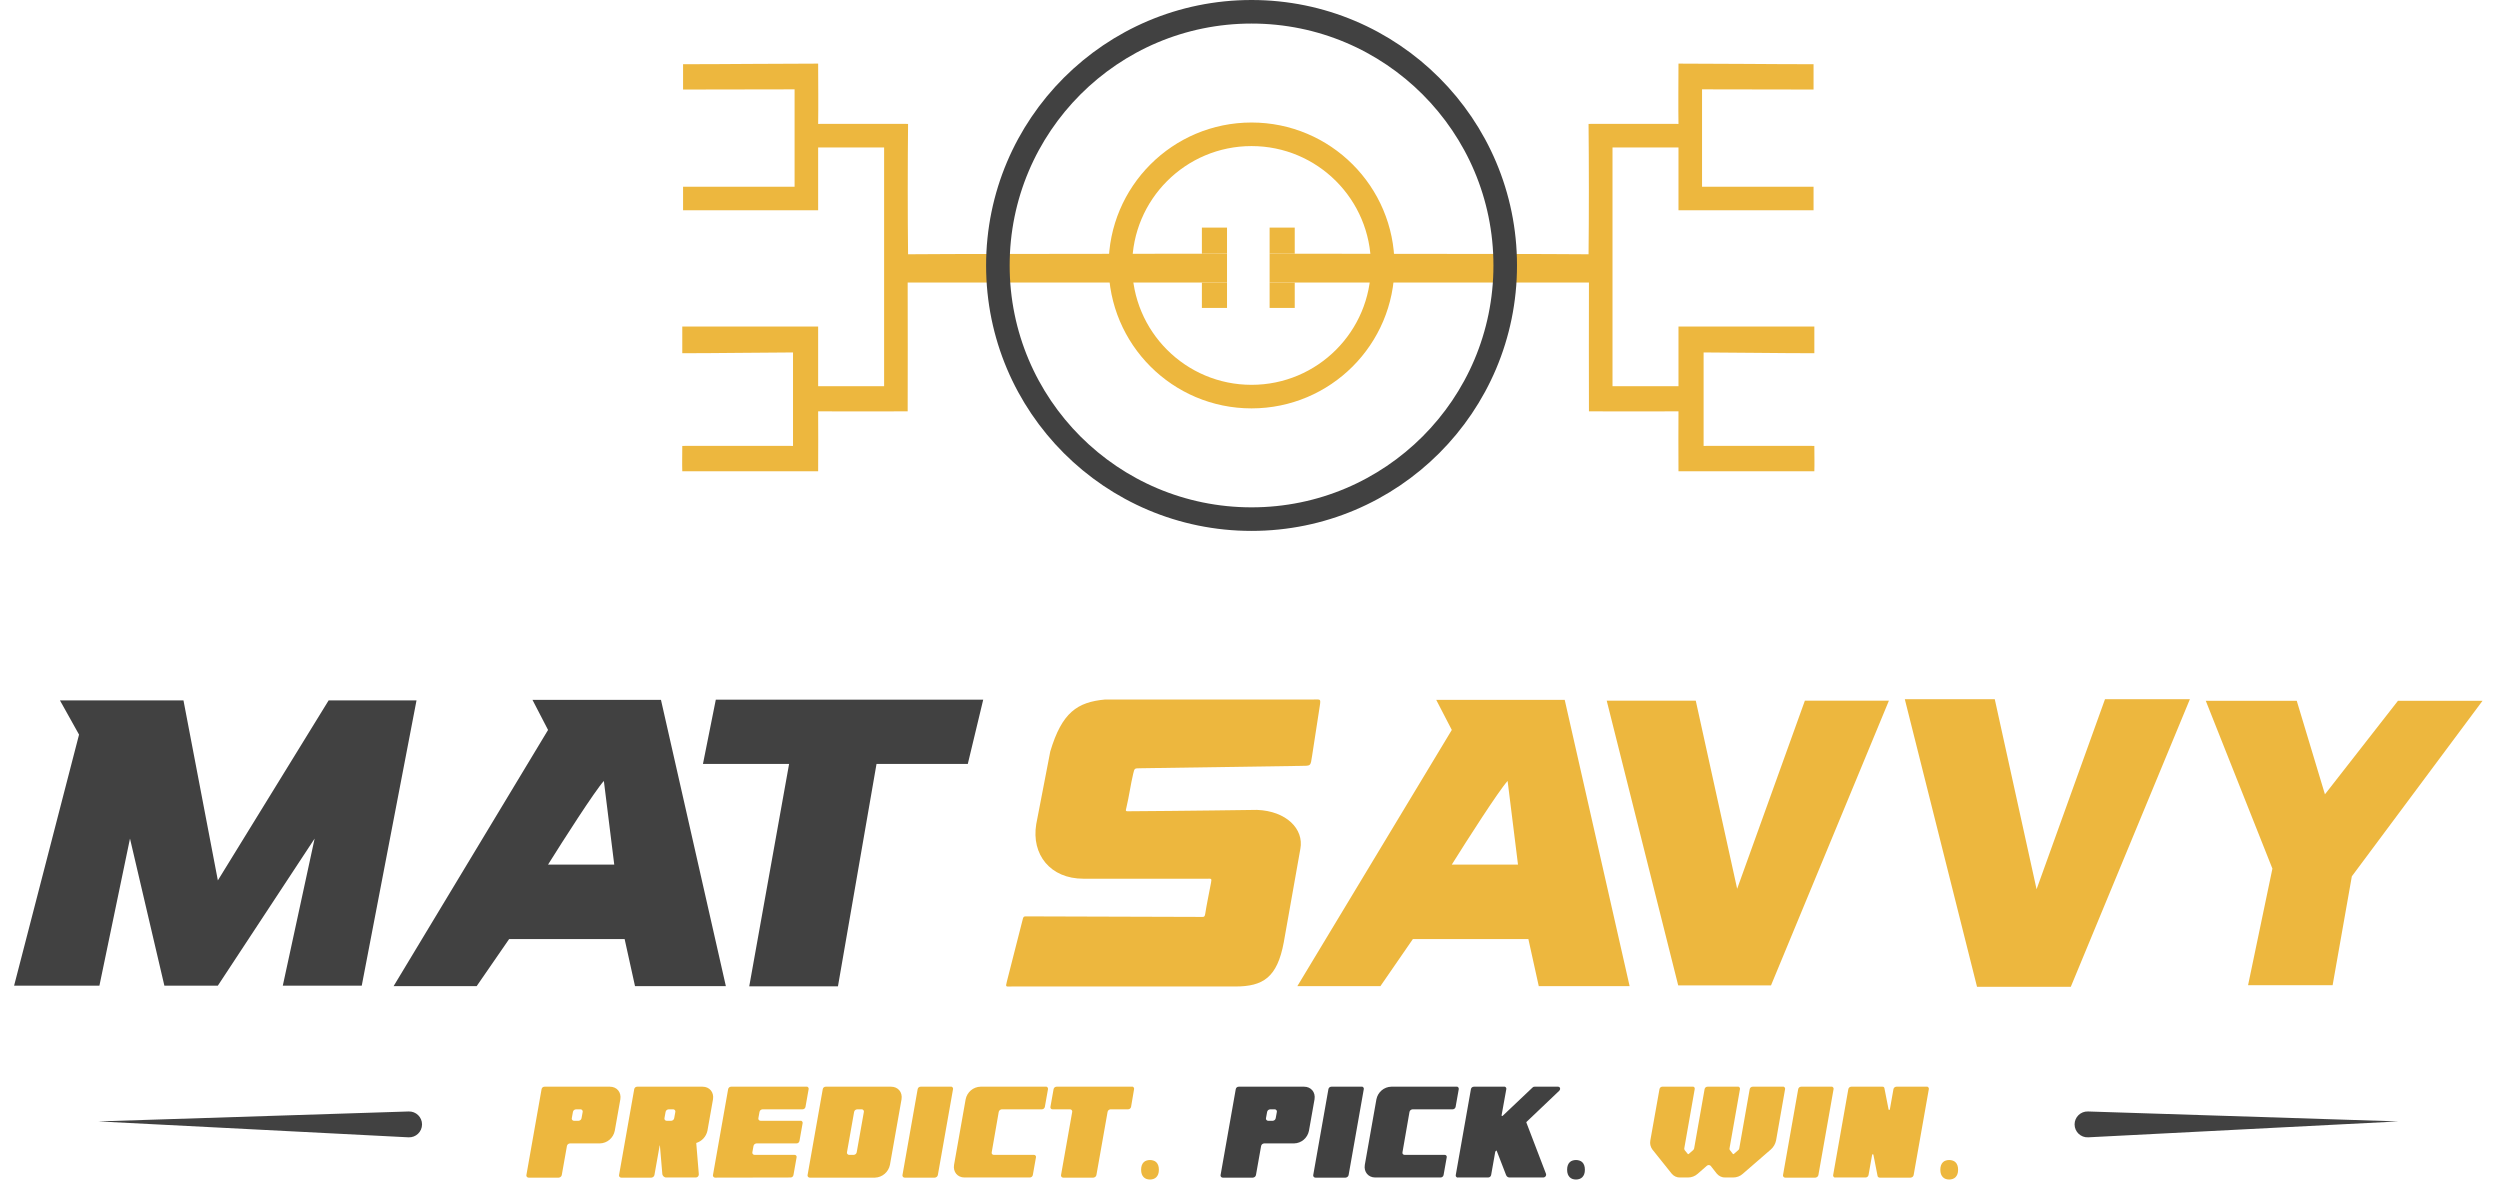
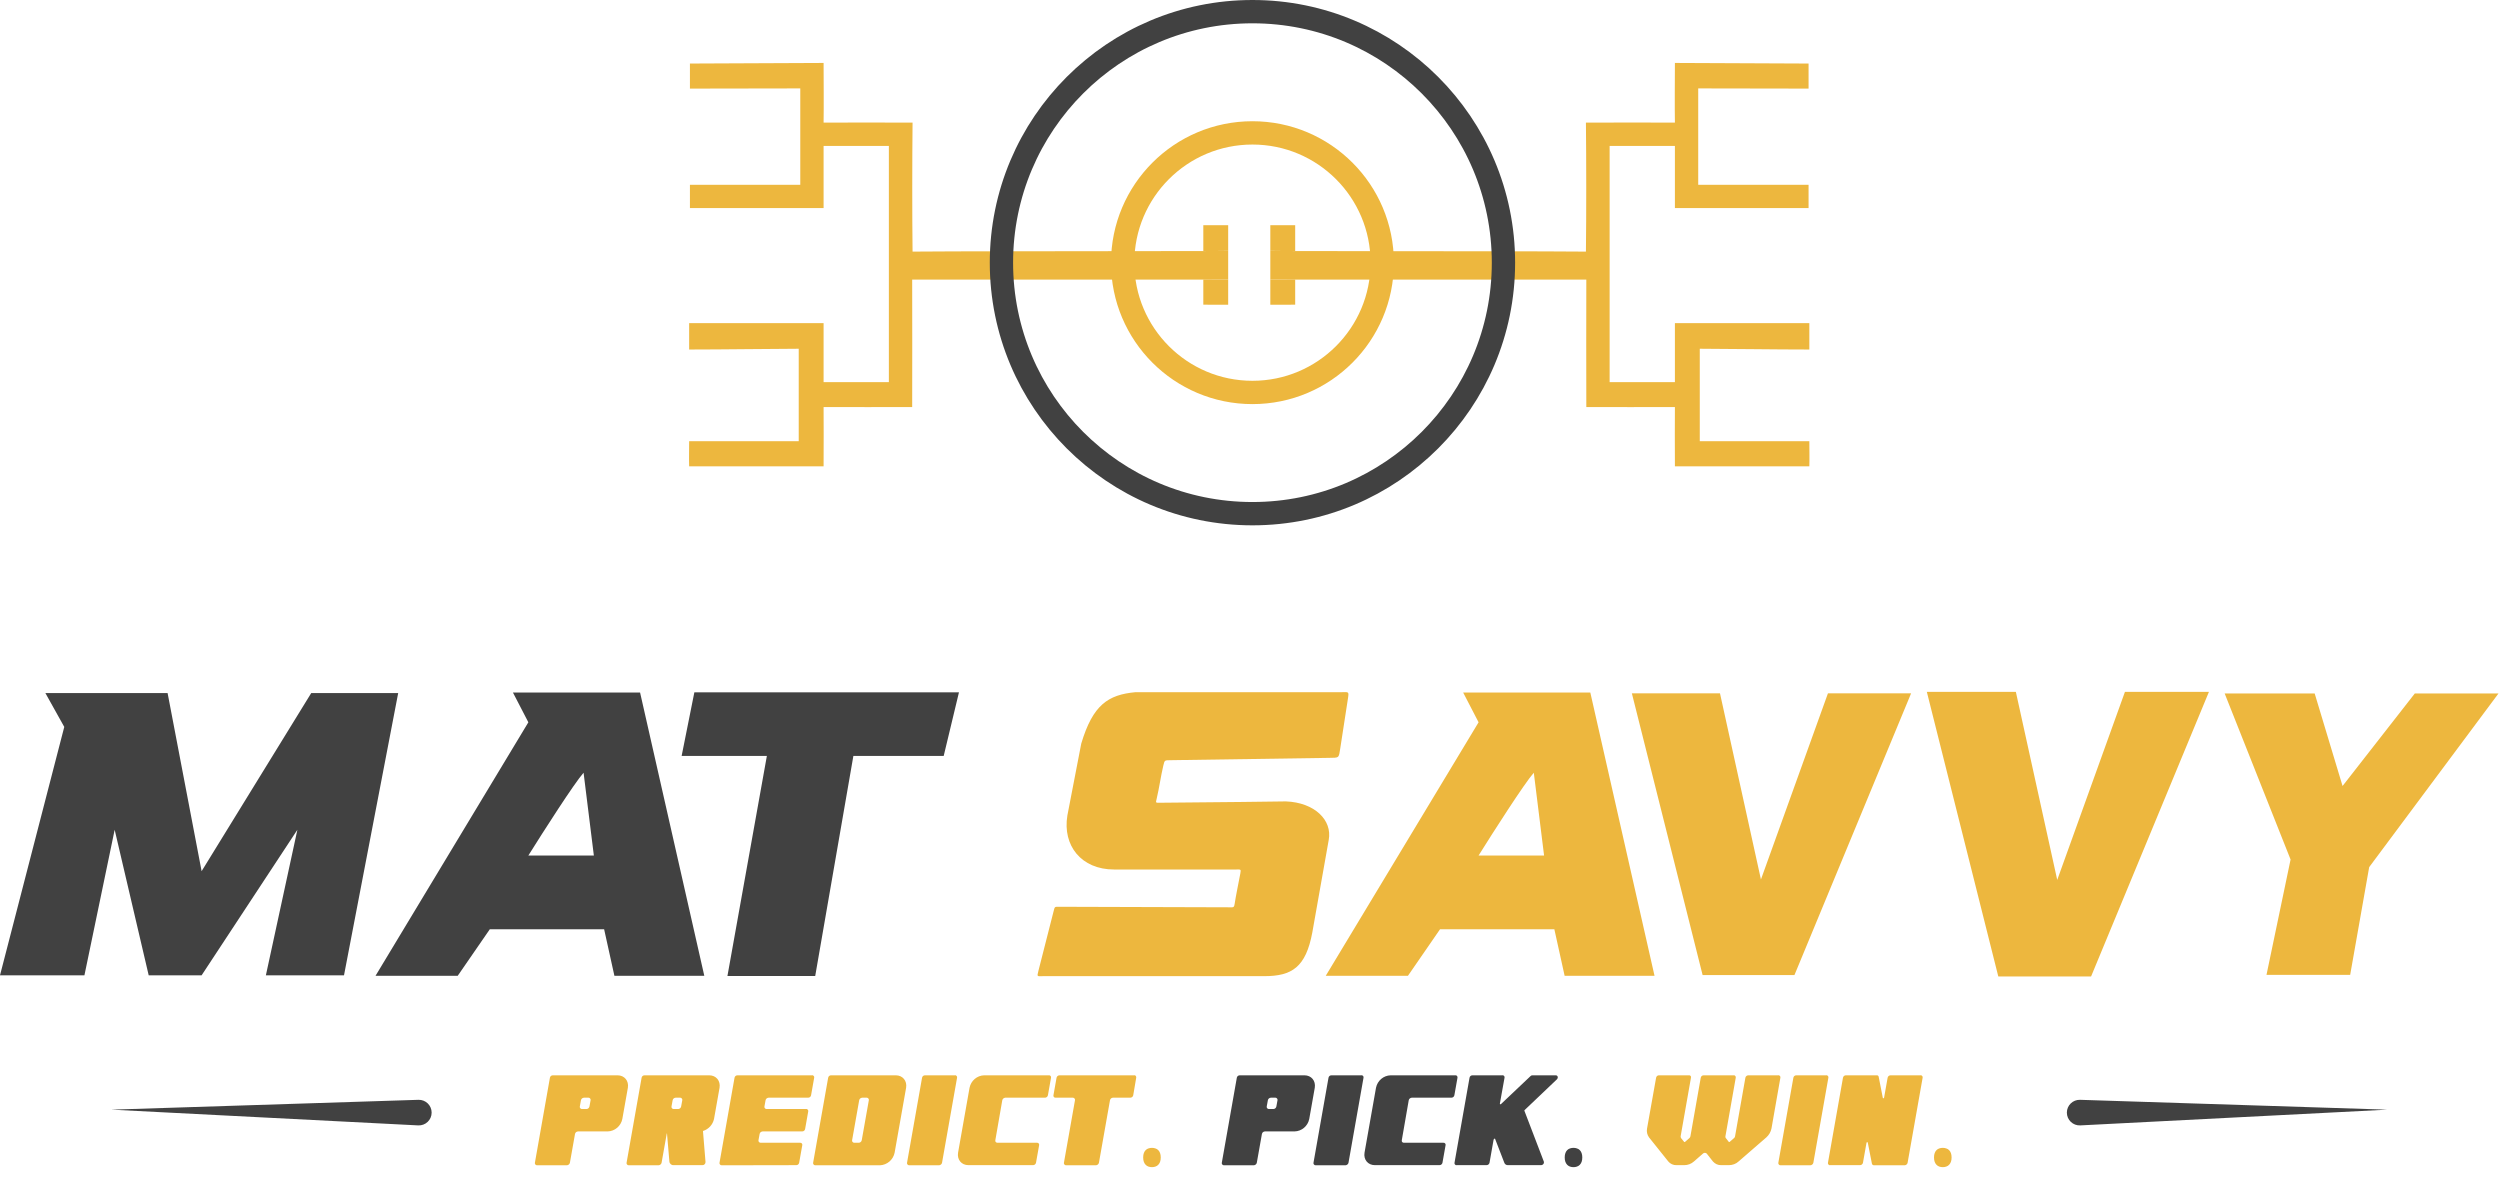
- <svg xmlns="http://www.w3.org/2000/svg" width="472" height="227" viewBox="0 0 472 227" fill="none">
-   <path d="M149.721 84.186L149.721 66.541C144.141 66.554 135.339 66.689 128.815 66.689V61.648H154.466C154.473 64.648 154.466 69.951 154.466 72.917H166.921V27.841H154.466L154.466 39.703H128.963C128.951 38.704 128.963 35.996 128.963 35.255C135.932 35.255 143.021 35.239 150.018 35.255V16.869C146.592 16.877 132.225 16.905 128.963 16.905V12.124C137.415 12.124 145.971 12.01 154.466 12.01C154.475 14.442 154.517 20.866 154.466 23.393C157.671 23.36 166.698 23.393 171.443 23.393C171.369 30.362 171.358 41.161 171.443 48.007C175.36 47.927 211.533 47.946 226.916 47.9C230.367 47.89 230.755 47.877 231.661 47.858V53.344C227.74 53.331 173.89 53.344 171.369 53.344C171.408 62.323 171.369 68.765 171.369 77.662C165.736 77.662 160.101 77.7 154.466 77.662C154.509 80.508 154.466 85.016 154.466 88.977H128.815C128.766 87.689 128.815 85.52 128.815 84.186C134.597 84.186 144.404 84.16 149.721 84.186Z" fill="#EDB73E" />
-   <path d="M231.661 47.858V42.965H226.916V47.9C230.367 47.89 230.755 47.877 231.661 47.858Z" fill="#EDB73E" />
-   <path d="M226.916 53.34V58.136L231.661 58.141V53.344L226.916 53.34Z" fill="#EDB73E" />
-   <path d="M321.641 84.186L321.641 66.541C327.222 66.554 336.024 66.689 342.548 66.689V61.648H316.897C316.89 64.648 316.897 69.951 316.897 72.917H304.442V27.841H316.897L316.897 39.703H342.4C342.412 38.704 342.4 35.996 342.4 35.255C335.431 35.255 328.341 35.239 321.345 35.255V16.869C324.771 16.877 339.138 16.905 342.4 16.905V12.124C333.948 12.124 325.392 12.01 316.897 12.01C316.888 14.442 316.846 20.866 316.897 23.393C313.692 23.36 304.664 23.393 299.92 23.393C299.993 30.362 300.005 41.161 299.92 48.007C296.003 47.927 259.829 47.946 244.447 47.9C240.996 47.89 240.607 47.877 239.702 47.858V53.344C243.623 53.331 297.473 53.344 299.993 53.344C299.955 62.323 299.993 68.765 299.993 77.662C305.627 77.662 311.261 77.7 316.897 77.662C316.854 80.508 316.897 85.016 316.897 88.977H342.548C342.597 87.689 342.548 85.52 342.548 84.186C336.765 84.186 326.959 84.16 321.641 84.186Z" fill="#EDB73E" />
-   <path d="M239.702 47.858V42.965H244.447V47.9C240.996 47.89 240.607 47.877 239.702 47.858Z" fill="#EDB73E" />
-   <path d="M244.447 53.34V58.136L239.702 58.141V53.344L244.447 53.34Z" fill="#EDB73E" />
-   <circle cx="236.292" cy="50.117" r="24.762" stroke="#EDB73E" stroke-width="4.448" />
-   <circle cx="236.292" cy="50.117" r="47.893" stroke="#414141" stroke-width="4.448" />
-   <path d="M11.318 132.232H34.639L41.131 166.221L62.048 132.232H78.638L68.299 186.088H53.393L59.403 158.322L41.131 186.088H31.033L24.541 158.322L18.771 186.088H2.662L14.924 138.695L11.318 132.232Z" fill="#414141" />
-   <path fill-rule="evenodd" clip-rule="evenodd" d="M74.313 186.182L103.472 137.814L100.532 132.138H124.791L137.043 186.182H119.89L117.93 177.298H96.121L89.995 186.182H74.313ZM103.472 163.232C106.25 158.79 112.245 149.412 114.009 147.438L115.97 163.232H103.472Z" fill="#414141" />
-   <path d="M135.145 132.096L132.718 144.232H148.981L141.456 186.224H158.204L165.486 144.232H182.72L185.632 132.096H135.145Z" fill="#414141" />
-   <path d="M247.722 142.711C248.192 139.659 248.856 135.352 249.176 133.277C249.395 131.856 249.297 132.068 247.911 132.068H208.65C203.405 132.552 200.502 134.487 198.291 141.874L195.641 155.604C194.697 161.336 198.291 165.901 204.554 165.901H227.835C228.697 165.901 228.81 165.791 228.643 166.657C228.318 168.35 227.731 171.253 227.557 172.462C227.475 173.038 227.351 173.115 227.03 173.115C223.438 173.115 199.34 173.032 194.213 173.014C193.183 173.01 193.254 172.924 193.002 173.913C191.869 178.36 191.234 180.853 190.101 185.3C189.808 186.452 189.887 186.249 191.069 186.249C207.53 186.249 233.222 186.249 233.222 186.249C238.478 186.249 241.138 184.556 242.376 177.914L245.508 160.262C246.218 156.498 242.831 153.112 237.317 152.907C237.317 152.907 222.755 153.112 213.322 153.163C212.454 153.168 212.482 153.231 212.683 152.386C213.176 150.308 213.452 148.175 213.945 146.097C214.197 145.033 214.183 145.062 215.257 145.046C215.257 145.046 235.003 144.755 245.508 144.6C247.539 144.57 247.413 144.715 247.722 142.711Z" fill="#EDB73E" />
-   <path fill-rule="evenodd" clip-rule="evenodd" d="M244.941 186.182L274.1 137.814L271.16 132.138H295.419L307.671 186.182H290.518L288.558 177.298H266.749L260.623 186.182H244.941ZM274.1 163.232C276.878 158.79 282.873 149.412 284.637 147.438L286.597 163.232H274.1Z" fill="#EDB73E" />
-   <path d="M303.346 132.282H320.159L327.974 167.804L340.762 132.282H356.628L334.368 186.038H316.844L303.346 132.282Z" fill="#EDB73E" />
-   <path d="M359.628 132.009H376.612L384.506 167.891L397.424 132.009H413.451L390.965 186.311H373.263L359.628 132.009Z" fill="#EDB73E" />
-   <path d="M438.948 149.968L433.626 132.31H416.451L429.03 163.998L424.434 186.01H440.399L444.027 165.449L468.701 132.31H452.736L438.948 149.968Z" fill="#EDB73E" />
-   <path d="M18.556 211.723L77.16 209.845C78.54 209.801 79.681 210.907 79.681 212.286C79.681 213.685 78.51 214.798 77.114 214.726L18.556 211.723Z" fill="#414141" />
-   <path d="M115.148 205.168C116.473 205.168 117.338 206.222 117.122 207.547L116.067 213.496C115.797 214.848 114.634 215.848 113.255 215.875H107.604C107.306 215.902 107.09 216.092 107.036 216.362L106.062 221.851C106.008 222.122 105.765 222.311 105.494 222.338H99.789C99.654 222.338 99.546 222.284 99.465 222.176C99.383 222.094 99.356 221.959 99.383 221.851L102.25 205.627C102.304 205.357 102.52 205.168 102.817 205.168H115.148ZM110.01 209.927C110.037 209.818 110.01 209.683 109.929 209.602C109.848 209.494 109.74 209.44 109.632 209.44H108.739C108.442 209.467 108.225 209.656 108.171 209.927L107.955 211.116C107.928 211.224 107.955 211.36 108.036 211.441C108.117 211.549 108.225 211.603 108.361 211.603H109.253C109.523 211.576 109.74 211.387 109.794 211.116L110.01 209.927ZM132.641 205.168C133.966 205.168 134.831 206.222 134.615 207.547L133.561 213.496C133.317 214.604 132.506 215.47 131.451 215.794L131.938 221.716C131.938 222.04 131.695 222.311 131.37 222.311H125.827C125.422 222.338 125.07 222.013 125.043 221.608L124.583 216.2C124.556 216.254 124.529 216.308 124.529 216.362L123.556 221.851C123.502 222.122 123.258 222.311 122.988 222.338H117.283C117.147 222.338 117.039 222.284 116.958 222.176C116.877 222.094 116.85 221.959 116.877 221.851L119.743 205.627C119.797 205.357 120.014 205.168 120.311 205.168H132.641ZM127.504 209.927C127.531 209.818 127.504 209.683 127.423 209.602C127.341 209.494 127.233 209.44 127.125 209.44H126.233C125.935 209.467 125.719 209.656 125.665 209.927L125.449 211.116C125.422 211.224 125.449 211.36 125.53 211.441C125.611 211.549 125.719 211.603 125.854 211.603H126.747C127.017 211.576 127.233 211.387 127.287 211.116L127.504 209.927ZM152.265 205.168C152.4 205.14 152.509 205.195 152.59 205.303C152.671 205.384 152.698 205.519 152.671 205.627L152.076 208.98C152.022 209.251 151.806 209.44 151.508 209.44H143.964C143.667 209.467 143.45 209.656 143.396 209.927L143.18 211.116C143.153 211.224 143.18 211.36 143.261 211.441C143.342 211.549 143.45 211.603 143.585 211.603H151.13C151.265 211.576 151.373 211.63 151.454 211.738C151.535 211.819 151.562 211.955 151.535 212.063L150.94 215.416C150.886 215.686 150.67 215.875 150.372 215.875H142.828C142.531 215.902 142.315 216.092 142.26 216.362L142.044 217.552C142.017 217.66 142.044 217.795 142.125 217.876C142.206 217.984 142.315 218.038 142.45 218.038H149.994C150.129 218.038 150.237 218.066 150.318 218.174C150.399 218.255 150.426 218.39 150.399 218.498L149.805 221.851C149.75 222.122 149.534 222.311 149.264 222.311L135.014 222.338C134.879 222.338 134.77 222.284 134.689 222.176C134.608 222.094 134.581 221.959 134.608 221.851L137.474 205.627C137.528 205.357 137.745 205.168 138.042 205.168H152.265ZM168.236 205.168C169.561 205.168 170.426 206.222 170.21 207.547L168.019 219.931C167.749 221.283 166.586 222.284 165.207 222.338H152.877C152.742 222.338 152.634 222.284 152.552 222.176C152.471 222.094 152.444 221.959 152.471 221.851L155.338 205.627C155.392 205.357 155.608 205.168 155.905 205.168H168.236ZM163.098 209.927C163.125 209.818 163.098 209.683 163.017 209.602C162.936 209.494 162.828 209.44 162.719 209.44H161.827C161.53 209.467 161.313 209.656 161.259 209.927L159.907 217.552C159.88 217.66 159.907 217.795 159.988 217.876C160.07 217.984 160.178 218.038 160.313 218.038H161.205C161.476 218.011 161.692 217.822 161.746 217.552L163.098 209.927ZM179.527 205.168C179.662 205.14 179.77 205.195 179.851 205.303C179.932 205.384 179.96 205.519 179.932 205.627L177.066 221.851C177.012 222.122 176.769 222.311 176.498 222.338H170.793C170.658 222.338 170.55 222.284 170.469 222.176C170.387 222.094 170.36 221.959 170.387 221.851L173.254 205.627C173.308 205.357 173.524 205.168 173.821 205.168H179.527ZM197.456 205.168C197.565 205.14 197.7 205.195 197.781 205.303C197.835 205.384 197.889 205.519 197.862 205.627L197.267 208.98C197.213 209.251 196.97 209.44 196.699 209.44H189.128C188.858 209.467 188.614 209.656 188.56 209.927L187.235 217.552C187.208 217.66 187.235 217.795 187.289 217.876C187.371 217.984 187.506 218.038 187.614 218.038H195.185C195.32 218.038 195.428 218.066 195.51 218.174C195.591 218.255 195.618 218.39 195.591 218.498L194.996 221.851C194.942 222.122 194.698 222.311 194.428 222.311H182.098C180.773 222.311 179.908 221.256 180.124 219.931L182.314 207.547C182.584 206.195 183.747 205.195 185.126 205.168H197.456ZM213.734 205.168C213.843 205.14 213.978 205.195 214.032 205.303C214.113 205.384 214.14 205.519 214.113 205.627L213.545 208.98C213.491 209.251 213.248 209.44 212.977 209.44H209.651C209.381 209.467 209.165 209.656 209.111 209.927L207.002 221.851C206.947 222.122 206.704 222.311 206.434 222.338H200.728C200.593 222.338 200.485 222.284 200.404 222.176C200.323 222.094 200.296 221.959 200.323 221.851L202.432 209.927C202.459 209.818 202.432 209.683 202.351 209.602C202.27 209.494 202.161 209.44 202.026 209.44H198.727C198.592 209.44 198.484 209.413 198.403 209.305C198.322 209.223 198.295 209.088 198.322 208.98L198.917 205.627C198.971 205.357 199.214 205.168 199.484 205.168H213.734ZM215.442 220.845C215.442 220.511 215.486 220.229 215.574 220C215.662 219.763 215.781 219.573 215.931 219.433C216.08 219.283 216.256 219.177 216.459 219.116C216.661 219.045 216.881 219.01 217.119 219.01C217.348 219.01 217.564 219.045 217.766 219.116C217.977 219.177 218.158 219.283 218.307 219.433C218.457 219.573 218.576 219.763 218.664 220C218.752 220.229 218.796 220.511 218.796 220.845C218.796 221.171 218.752 221.453 218.664 221.69C218.576 221.919 218.457 222.108 218.307 222.258C218.158 222.408 217.977 222.518 217.766 222.588C217.564 222.658 217.348 222.694 217.119 222.694C216.881 222.694 216.661 222.658 216.459 222.588C216.256 222.518 216.08 222.408 215.931 222.258C215.781 222.108 215.662 221.919 215.574 221.69C215.486 221.453 215.442 221.171 215.442 220.845ZM336.617 205.168C336.753 205.14 336.861 205.195 336.942 205.303C337.023 205.384 337.05 205.519 337.023 205.627L335.319 215.335C335.184 215.983 334.833 216.578 334.346 217.011L329.046 221.608C328.559 222.067 327.883 222.311 327.207 222.311H325.747C325.125 222.338 324.558 222.067 324.152 221.608L322.962 220.094C322.854 220.012 322.746 219.958 322.611 219.958C322.476 219.958 322.367 220.012 322.259 220.094L320.529 221.608C320.015 222.067 319.366 222.311 318.69 222.311H317.203C316.608 222.338 316.013 222.067 315.634 221.608L311.957 217.011C311.605 216.524 311.47 215.929 311.578 215.335L313.309 205.627C313.363 205.357 313.579 205.168 313.85 205.168H319.582C319.69 205.14 319.826 205.195 319.907 205.303C319.961 205.384 319.988 205.519 319.961 205.627L317.987 216.822C317.987 216.93 318.014 217.065 318.068 217.146L318.663 217.876C318.663 217.903 318.717 217.903 318.744 217.903C318.771 217.903 318.798 217.903 318.825 217.876L319.663 217.146C319.744 217.065 319.826 216.957 319.853 216.822L321.827 205.627C321.881 205.357 322.097 205.168 322.394 205.168H328.1C328.235 205.14 328.343 205.195 328.424 205.303C328.505 205.384 328.532 205.519 328.505 205.627L326.532 216.822C326.504 216.93 326.532 217.065 326.613 217.146L327.18 217.876C327.207 217.903 327.235 217.903 327.262 217.903C327.289 217.903 327.316 217.903 327.343 217.876L328.181 217.146C328.289 217.065 328.343 216.957 328.37 216.822L330.344 205.627C330.398 205.357 330.642 205.168 330.912 205.168H336.617ZM345.774 205.168C345.909 205.14 346.017 205.195 346.098 205.303C346.179 205.384 346.206 205.519 346.179 205.627L343.313 221.851C343.259 222.122 343.015 222.311 342.745 222.338H337.04C336.904 222.338 336.796 222.284 336.715 222.176C336.634 222.094 336.607 221.959 336.634 221.851L339.5 205.627C339.554 205.357 339.771 205.168 340.068 205.168H345.774ZM363.757 205.168C363.892 205.14 364.001 205.195 364.082 205.303C364.163 205.384 364.19 205.519 364.163 205.627L361.297 221.851C361.242 222.122 361.026 222.311 360.729 222.338H354.888C354.699 222.338 354.51 222.203 354.483 222.013L353.698 218.011C353.671 217.876 353.482 217.903 353.455 218.038L352.779 221.851C352.725 222.122 352.482 222.311 352.211 222.311H346.506C346.371 222.338 346.262 222.284 346.181 222.176C346.1 222.094 346.073 221.959 346.1 221.851L348.966 205.627C349.02 205.357 349.237 205.168 349.534 205.168H355.402C355.591 205.14 355.753 205.276 355.78 205.465L356.565 209.467C356.592 209.602 356.781 209.575 356.808 209.44L357.484 205.627C357.538 205.357 357.781 205.168 358.052 205.168H363.757ZM366.334 220.845C366.334 220.511 366.378 220.229 366.466 220C366.554 219.763 366.673 219.573 366.823 219.433C366.972 219.283 367.148 219.177 367.351 219.116C367.553 219.045 367.773 219.01 368.011 219.01C368.24 219.01 368.456 219.045 368.658 219.116C368.869 219.177 369.05 219.283 369.199 219.433C369.349 219.573 369.468 219.763 369.556 220C369.644 220.229 369.688 220.511 369.688 220.845C369.688 221.171 369.644 221.453 369.556 221.69C369.468 221.919 369.349 222.108 369.199 222.258C369.05 222.408 368.869 222.518 368.658 222.588C368.456 222.658 368.24 222.694 368.011 222.694C367.773 222.694 367.553 222.658 367.351 222.588C367.148 222.518 366.972 222.408 366.823 222.258C366.673 222.108 366.554 221.919 366.466 221.69C366.378 221.453 366.334 221.171 366.334 220.845Z" fill="#EDB73E" />
-   <path d="M246.21 205.168C247.535 205.168 248.4 206.222 248.184 207.547L247.129 213.496C246.859 214.848 245.696 215.848 244.317 215.875H238.666C238.368 215.902 238.152 216.092 238.098 216.362L237.124 221.851C237.07 222.122 236.827 222.311 236.557 222.338H230.851C230.716 222.338 230.608 222.284 230.527 222.176C230.446 222.094 230.418 221.959 230.446 221.851L233.312 205.627C233.366 205.357 233.582 205.168 233.88 205.168H246.21ZM241.072 209.927C241.099 209.818 241.072 209.683 240.991 209.602C240.91 209.494 240.802 209.44 240.694 209.44H239.801C239.504 209.467 239.288 209.656 239.233 209.927L239.017 211.116C238.99 211.224 239.017 211.36 239.098 211.441C239.179 211.549 239.288 211.603 239.423 211.603H240.315C240.585 211.576 240.802 211.387 240.856 211.116L241.072 209.927ZM257.079 205.168C257.214 205.14 257.322 205.195 257.403 205.303C257.484 205.384 257.511 205.519 257.484 205.627L254.618 221.851C254.564 222.122 254.32 222.311 254.05 222.338H248.345C248.209 222.338 248.101 222.284 248.02 222.176C247.939 222.094 247.912 221.959 247.939 221.851L250.805 205.627C250.859 205.357 251.076 205.168 251.373 205.168H257.079ZM275.008 205.168C275.116 205.14 275.251 205.195 275.333 205.303C275.387 205.384 275.441 205.519 275.414 205.627L274.819 208.98C274.765 209.251 274.521 209.44 274.251 209.44H266.68C266.409 209.467 266.166 209.656 266.112 209.927L264.787 217.552C264.76 217.66 264.787 217.795 264.841 217.876C264.922 217.984 265.057 218.038 265.166 218.038H272.737C272.872 218.038 272.98 218.066 273.061 218.174C273.142 218.255 273.169 218.39 273.142 218.498L272.547 221.851C272.493 222.122 272.25 222.311 271.98 222.311H259.649C258.324 222.311 257.459 221.256 257.676 219.931L259.866 207.547C260.136 206.195 261.299 205.195 262.678 205.168H275.008ZM294.369 205.952L288.231 211.792C288.176 211.819 288.176 211.873 288.176 211.927L291.881 221.608C291.935 221.77 291.908 221.959 291.8 222.094C291.692 222.23 291.529 222.311 291.34 222.311H285.067C284.742 222.338 284.445 222.149 284.337 221.824L282.552 217.2L282.309 217.417L281.525 221.851C281.471 222.122 281.227 222.311 280.957 222.311H275.251C275.116 222.338 275.008 222.284 274.927 222.176C274.846 222.094 274.819 221.959 274.846 221.851L277.712 205.627C277.766 205.357 277.982 205.168 278.28 205.168H283.985C284.121 205.14 284.229 205.195 284.31 205.303C284.391 205.384 284.418 205.519 284.391 205.627L283.499 210.575C283.499 210.711 283.607 210.738 283.715 210.657L289.339 205.33C289.42 205.222 289.556 205.168 289.718 205.168H294.152C294.558 205.168 294.693 205.627 294.369 205.952ZM295.872 220.845C295.872 220.511 295.916 220.229 296.004 220C296.092 219.763 296.211 219.573 296.361 219.433C296.51 219.283 296.686 219.177 296.889 219.116C297.091 219.045 297.311 219.01 297.549 219.01C297.778 219.01 297.993 219.045 298.196 219.116C298.407 219.177 298.588 219.283 298.737 219.433C298.887 219.573 299.006 219.763 299.094 220C299.182 220.229 299.226 220.511 299.226 220.845C299.226 221.171 299.182 221.453 299.094 221.69C299.006 221.919 298.887 222.108 298.737 222.258C298.588 222.408 298.407 222.518 298.196 222.588C297.993 222.658 297.778 222.694 297.549 222.694C297.311 222.694 297.091 222.658 296.889 222.588C296.686 222.518 296.51 222.408 296.361 222.258C296.211 222.108 296.092 221.919 296.004 221.69C295.916 221.453 295.872 221.171 295.872 220.845Z" fill="#414141" />
-   <path d="M452.807 211.723L394.203 209.845C392.824 209.801 391.682 210.907 391.682 212.286C391.682 213.685 392.853 214.798 394.249 214.726L452.807 211.723Z" fill="#414141" />
+ <svg xmlns="http://www.w3.org/2000/svg" width="477" height="227" viewBox="0 0 477 227" fill="none">
+   <path d="M152.397 84.186L152.397 66.541C146.817 66.554 138.014 66.689 131.49 66.689V61.648H157.141C157.148 64.648 157.141 69.951 157.141 72.917H169.596V27.841H157.141L157.141 39.703H131.638C131.627 38.704 131.638 35.996 131.638 35.255C138.607 35.255 145.697 35.239 152.693 35.255V16.869C149.267 16.877 134.9 16.905 131.638 16.905V12.124C140.09 12.124 148.646 12.01 157.141 12.01C157.15 14.442 157.192 20.866 157.141 23.393C160.346 23.36 169.374 23.393 174.118 23.393C174.045 30.362 174.033 41.161 174.118 48.007C178.035 47.927 214.209 47.946 229.591 47.9C233.042 47.89 233.431 47.877 234.336 47.858V53.344C230.415 53.331 176.565 53.344 174.045 53.344C174.083 62.323 174.045 68.765 174.045 77.662C168.411 77.662 162.777 77.7 157.141 77.662C157.184 80.508 157.141 85.016 157.141 88.977H131.49C131.441 87.689 131.49 85.52 131.49 84.186C137.273 84.186 147.079 84.16 152.397 84.186Z" fill="#EDB73E" />
+   <path d="M234.336 47.858V42.965H229.591V47.9C233.042 47.89 233.431 47.877 234.336 47.858Z" fill="#EDB73E" />
+   <path d="M229.591 53.34V58.136L234.336 58.141V53.344L229.591 53.34Z" fill="#EDB73E" />
+   <path d="M324.317 84.186L324.317 66.541C329.897 66.554 338.699 66.689 345.223 66.689V61.648H319.572C319.565 64.648 319.572 69.951 319.572 72.917H307.117V27.841H319.572L319.572 39.703H345.075C345.087 38.704 345.075 35.996 345.075 35.255C338.106 35.255 331.017 35.239 324.02 35.255V16.869C327.446 16.877 341.813 16.905 345.075 16.905V12.124C336.623 12.124 328.067 12.01 319.572 12.01C319.563 14.442 319.521 20.866 319.572 23.393C316.367 23.36 307.34 23.393 302.595 23.393C302.669 30.362 302.68 41.161 302.595 48.007C298.678 47.927 262.505 47.946 247.122 47.9C243.671 47.89 243.283 47.877 242.377 47.858V53.344C246.298 53.331 300.148 53.344 302.669 53.344C302.63 62.323 302.669 68.765 302.669 77.662C308.302 77.662 313.937 77.7 319.572 77.662C319.529 80.508 319.572 85.016 319.572 88.977H345.223C345.272 87.689 345.223 85.52 345.223 84.186C339.441 84.186 329.634 84.16 324.317 84.186Z" fill="#EDB73E" />
+   <path d="M242.377 47.858V42.965H247.122V47.9C243.671 47.89 243.283 47.877 242.377 47.858Z" fill="#EDB73E" />
+   <path d="M247.122 53.34V58.136L242.377 58.141V53.344L247.122 53.34Z" fill="#EDB73E" />
+   <circle cx="238.967" cy="50.117" r="24.762" stroke="#EDB73E" stroke-width="4.448" />
+   <circle cx="238.967" cy="50.117" r="47.893" stroke="#414141" stroke-width="4.448" />
+   <path d="M8.655 132.232H31.977L38.468 166.221L59.386 132.232H75.975L65.637 186.088H50.73L56.741 158.322L38.468 186.088H28.37L21.879 158.322L16.109 186.088H0L12.262 138.695L8.655 132.232Z" fill="#414141" />
+   <path fill-rule="evenodd" clip-rule="evenodd" d="M71.65 186.182L100.81 137.814L97.87 132.138H122.128L134.38 186.182H117.228L115.267 177.298H93.459L87.333 186.182H71.65ZM100.81 163.232C103.587 158.79 109.582 149.412 111.347 147.438L113.307 163.232H100.81Z" fill="#414141" />
+   <path d="M132.483 132.096L130.056 144.232H146.318L138.794 186.224H155.542L162.824 144.232H180.057L182.97 132.096H132.483Z" fill="#414141" />
+   <path d="M255.734 142.711C256.205 139.659 256.869 135.352 257.188 133.277C257.407 131.856 257.31 132.068 255.924 132.068H216.662C211.417 132.552 208.515 134.487 206.303 141.874L203.654 155.604C202.71 161.336 206.303 165.901 212.567 165.901H235.847C236.709 165.901 236.822 165.791 236.656 166.657C236.331 168.35 235.743 171.253 235.57 172.462C235.487 173.038 235.364 173.115 235.043 173.115C231.451 173.115 207.353 173.032 202.226 173.014C201.195 173.01 201.266 172.924 201.015 173.913C199.882 178.36 199.247 180.853 198.114 185.3C197.82 186.452 197.9 186.249 199.081 186.249C215.543 186.249 241.234 186.249 241.234 186.249C246.49 186.249 249.151 184.556 250.389 177.914L253.52 160.262C254.23 156.498 250.844 153.112 245.33 152.907C245.33 152.907 230.768 153.112 221.334 153.163C220.466 153.168 220.495 153.231 220.695 152.386C221.188 150.308 221.465 148.175 221.957 146.097C222.21 145.033 222.196 145.062 223.269 145.046C223.269 145.046 243.015 144.755 253.52 144.6C255.552 144.57 255.425 144.715 255.734 142.711Z" fill="#EDB73E" />
+   <path fill-rule="evenodd" clip-rule="evenodd" d="M252.953 186.182L282.113 137.814L279.173 132.138H303.432L315.683 186.182H298.531L296.57 177.298H274.762L268.636 186.182H252.953ZM282.113 163.232C284.89 158.79 290.885 149.412 292.65 147.438L294.61 163.232H282.113Z" fill="#EDB73E" />
+   <path d="M311.359 132.282H328.172L335.987 167.804L348.775 132.282H364.641L342.381 186.038H324.857L311.359 132.282Z" fill="#EDB73E" />
+   <path d="M367.641 132.009H384.625L392.519 167.891L405.437 132.009H421.464L398.978 186.311H381.276L367.641 132.009Z" fill="#EDB73E" />
+   <path d="M446.96 149.968L441.638 132.31H424.464L437.042 163.998L432.446 186.01H448.412L452.04 165.449L476.713 132.31H460.748L446.96 149.968Z" fill="#EDB73E" />
+   <path d="M21.232 211.723L79.835 209.845C81.215 209.801 82.357 210.907 82.357 212.286C82.357 213.685 81.185 214.798 79.789 214.726L21.232 211.723Z" fill="#414141" />
+   <path d="M117.823 205.168C119.148 205.168 120.013 206.222 119.797 207.547L118.742 213.496C118.472 214.848 117.309 215.848 115.93 215.875H110.279C109.981 215.902 109.765 216.092 109.711 216.362L108.737 221.851C108.683 222.122 108.44 222.311 108.17 222.338H102.464C102.329 222.338 102.221 222.284 102.14 222.176C102.059 222.094 102.031 221.959 102.059 221.851L104.925 205.627C104.979 205.357 105.195 205.168 105.493 205.168H117.823ZM112.685 209.927C112.712 209.818 112.685 209.683 112.604 209.602C112.523 209.494 112.415 209.44 112.307 209.44H111.414C111.117 209.467 110.901 209.656 110.846 209.927L110.63 211.116C110.603 211.224 110.63 211.36 110.711 211.441C110.792 211.549 110.901 211.603 111.036 211.603H111.928C112.198 211.576 112.415 211.387 112.469 211.116L112.685 209.927ZM135.316 205.168C136.641 205.168 137.507 206.222 137.29 207.547L136.236 213.496C135.992 214.604 135.181 215.47 134.127 215.794L134.613 221.716C134.613 222.04 134.37 222.311 134.045 222.311H128.502C128.097 222.338 127.745 222.013 127.718 221.608L127.258 216.2C127.231 216.254 127.204 216.308 127.204 216.362L126.231 221.851C126.177 222.122 125.933 222.311 125.663 222.338H119.958C119.822 222.338 119.714 222.284 119.633 222.176C119.552 222.094 119.525 221.959 119.552 221.851L122.418 205.627C122.472 205.357 122.689 205.168 122.986 205.168H135.316ZM130.179 209.927C130.206 209.818 130.179 209.683 130.098 209.602C130.017 209.494 129.908 209.44 129.8 209.44H128.908C128.61 209.467 128.394 209.656 128.34 209.927L128.124 211.116C128.097 211.224 128.124 211.36 128.205 211.441C128.286 211.549 128.394 211.603 128.529 211.603H129.422C129.692 211.576 129.908 211.387 129.962 211.116L130.179 209.927ZM154.94 205.168C155.075 205.14 155.184 205.195 155.265 205.303C155.346 205.384 155.373 205.519 155.346 205.627L154.751 208.98C154.697 209.251 154.481 209.44 154.183 209.44H146.639C146.342 209.467 146.125 209.656 146.071 209.927L145.855 211.116C145.828 211.224 145.855 211.36 145.936 211.441C146.017 211.549 146.125 211.603 146.26 211.603H153.805C153.94 211.576 154.048 211.63 154.129 211.738C154.21 211.819 154.237 211.955 154.21 212.063L153.615 215.416C153.561 215.686 153.345 215.875 153.048 215.875H145.503C145.206 215.902 144.99 216.092 144.936 216.362L144.719 217.552C144.692 217.66 144.719 217.795 144.8 217.876C144.881 217.984 144.99 218.038 145.125 218.038H152.669C152.804 218.038 152.912 218.066 152.993 218.174C153.075 218.255 153.102 218.39 153.075 218.498L152.48 221.851C152.426 222.122 152.209 222.311 151.939 222.311L137.689 222.338C137.554 222.338 137.445 222.284 137.364 222.176C137.283 222.094 137.256 221.959 137.283 221.851L140.149 205.627C140.204 205.357 140.42 205.168 140.717 205.168H154.94ZM170.911 205.168C172.236 205.168 173.101 206.222 172.885 207.547L170.694 219.931C170.424 221.283 169.261 222.284 167.882 222.338H155.552C155.417 222.338 155.309 222.284 155.228 222.176C155.146 222.094 155.119 221.959 155.146 221.851L158.013 205.627C158.067 205.357 158.283 205.168 158.581 205.168H170.911ZM165.773 209.927C165.8 209.818 165.773 209.683 165.692 209.602C165.611 209.494 165.503 209.44 165.395 209.44H164.502C164.205 209.467 163.989 209.656 163.934 209.927L162.582 217.552C162.555 217.66 162.582 217.795 162.664 217.876C162.745 217.984 162.853 218.038 162.988 218.038H163.88C164.151 218.011 164.367 217.822 164.421 217.552L165.773 209.927ZM182.202 205.168C182.337 205.14 182.445 205.195 182.526 205.303C182.608 205.384 182.635 205.519 182.608 205.627L179.741 221.851C179.687 222.122 179.444 222.311 179.174 222.338H173.468C173.333 222.338 173.225 222.284 173.144 222.176C173.063 222.094 173.035 221.959 173.063 221.851L175.929 205.627C175.983 205.357 176.199 205.168 176.497 205.168H182.202ZM200.132 205.168C200.24 205.14 200.375 205.195 200.456 205.303C200.51 205.384 200.564 205.519 200.537 205.627L199.942 208.98C199.888 209.251 199.645 209.44 199.374 209.44H191.803C191.533 209.467 191.29 209.656 191.235 209.927L189.91 217.552C189.883 217.66 189.91 217.795 189.965 217.876C190.046 217.984 190.181 218.038 190.289 218.038H197.86C197.995 218.038 198.104 218.066 198.185 218.174C198.266 218.255 198.293 218.39 198.266 218.498L197.671 221.851C197.617 222.122 197.373 222.311 197.103 222.311H184.773C183.448 222.311 182.583 221.256 182.799 219.931L184.989 207.547C185.26 206.195 186.422 205.195 187.801 205.168H200.132ZM216.41 205.168C216.518 205.14 216.653 205.195 216.707 205.303C216.788 205.384 216.815 205.519 216.788 205.627L216.22 208.98C216.166 209.251 215.923 209.44 215.652 209.44H212.327C212.056 209.467 211.84 209.656 211.786 209.927L209.677 221.851C209.623 222.122 209.379 222.311 209.109 222.338H203.403C203.268 222.338 203.16 222.284 203.079 222.176C202.998 222.094 202.971 221.959 202.998 221.851L205.107 209.927C205.134 209.818 205.107 209.683 205.026 209.602C204.945 209.494 204.836 209.44 204.701 209.44H201.402C201.267 209.44 201.159 209.413 201.078 209.305C200.997 209.223 200.97 209.088 200.997 208.98L201.592 205.627C201.646 205.357 201.889 205.168 202.16 205.168H216.41ZM218.117 220.845C218.117 220.511 218.161 220.229 218.249 220C218.337 219.763 218.456 219.573 218.606 219.433C218.756 219.283 218.932 219.177 219.134 219.116C219.336 219.045 219.557 219.01 219.794 219.01C220.023 219.01 220.239 219.045 220.441 219.116C220.652 219.177 220.833 219.283 220.982 219.433C221.132 219.573 221.251 219.763 221.339 220C221.427 220.229 221.471 220.511 221.471 220.845C221.471 221.171 221.427 221.453 221.339 221.69C221.251 221.919 221.132 222.108 220.982 222.258C220.833 222.408 220.652 222.518 220.441 222.588C220.239 222.658 220.023 222.694 219.794 222.694C219.557 222.694 219.336 222.658 219.134 222.588C218.932 222.518 218.756 222.408 218.606 222.258C218.456 222.108 218.337 221.919 218.249 221.69C218.161 221.453 218.117 221.171 218.117 220.845ZM339.292 205.168C339.428 205.14 339.536 205.195 339.617 205.303C339.698 205.384 339.725 205.519 339.698 205.627L337.995 215.335C337.859 215.983 337.508 216.578 337.021 217.011L331.721 221.608C331.235 222.067 330.559 222.311 329.883 222.311H328.422C327.801 222.338 327.233 222.067 326.827 221.608L325.637 220.094C325.529 220.012 325.421 219.958 325.286 219.958C325.151 219.958 325.042 220.012 324.934 220.094L323.204 221.608C322.69 222.067 322.041 222.311 321.365 222.311H319.878C319.283 222.338 318.688 222.067 318.31 221.608L314.632 217.011C314.281 216.524 314.145 215.929 314.254 215.335L315.984 205.627C316.038 205.357 316.255 205.168 316.525 205.168H322.257C322.366 205.14 322.501 205.195 322.582 205.303C322.636 205.384 322.663 205.519 322.636 205.627L320.662 216.822C320.662 216.93 320.689 217.065 320.743 217.146L321.338 217.876C321.338 217.903 321.392 217.903 321.419 217.903C321.446 217.903 321.473 217.903 321.5 217.876L322.338 217.146C322.42 217.065 322.501 216.957 322.528 216.822L324.502 205.627C324.556 205.357 324.772 205.168 325.07 205.168H330.775C330.91 205.14 331.018 205.195 331.099 205.303C331.181 205.384 331.208 205.519 331.181 205.627L329.207 216.822C329.18 216.93 329.207 217.065 329.288 217.146L329.856 217.876C329.883 217.903 329.91 217.903 329.937 217.903C329.964 217.903 329.991 217.903 330.018 217.876L330.856 217.146C330.964 217.065 331.018 216.957 331.045 216.822L333.019 205.627C333.073 205.357 333.317 205.168 333.587 205.168H339.292ZM348.449 205.168C348.584 205.14 348.692 205.195 348.773 205.303C348.854 205.384 348.881 205.519 348.854 205.627L345.988 221.851C345.934 222.122 345.691 222.311 345.42 222.338H339.715C339.58 222.338 339.471 222.284 339.39 222.176C339.309 222.094 339.282 221.959 339.309 221.851L342.175 205.627C342.229 205.357 342.446 205.168 342.743 205.168H348.449ZM366.432 205.168C366.567 205.14 366.676 205.195 366.757 205.303C366.838 205.384 366.865 205.519 366.838 205.627L363.972 221.851C363.918 222.122 363.701 222.311 363.404 222.338H357.563C357.374 222.338 357.185 222.203 357.158 222.013L356.373 218.011C356.346 217.876 356.157 217.903 356.13 218.038L355.454 221.851C355.4 222.122 355.157 222.311 354.886 222.311H349.181C349.046 222.338 348.937 222.284 348.856 222.176C348.775 222.094 348.748 221.959 348.775 221.851L351.641 205.627C351.696 205.357 351.912 205.168 352.209 205.168H358.077C358.266 205.14 358.428 205.276 358.456 205.465L359.24 209.467C359.267 209.602 359.456 209.575 359.483 209.44L360.159 205.627C360.213 205.357 360.456 205.168 360.727 205.168H366.432ZM369.009 220.845C369.009 220.511 369.053 220.229 369.141 220C369.229 219.763 369.348 219.573 369.498 219.433C369.648 219.283 369.824 219.177 370.026 219.116C370.228 219.045 370.449 219.01 370.686 219.01C370.915 219.01 371.131 219.045 371.333 219.116C371.544 219.177 371.725 219.283 371.874 219.433C372.024 219.573 372.143 219.763 372.231 220C372.319 220.229 372.363 220.511 372.363 220.845C372.363 221.171 372.319 221.453 372.231 221.69C372.143 221.919 372.024 222.108 371.874 222.258C371.725 222.408 371.544 222.518 371.333 222.588C371.131 222.658 370.915 222.694 370.686 222.694C370.449 222.694 370.228 222.658 370.026 222.588C369.824 222.518 369.648 222.408 369.498 222.258C369.348 222.108 369.229 221.919 369.141 221.69C369.053 221.453 369.009 221.171 369.009 220.845Z" fill="#EDB73E" />
+   <path d="M248.885 205.168C250.21 205.168 251.075 206.222 250.859 207.547L249.804 213.496C249.534 214.848 248.371 215.848 246.992 215.875H241.341C241.043 215.902 240.827 216.092 240.773 216.362L239.799 221.851C239.745 222.122 239.502 222.311 239.232 222.338H233.526C233.391 222.338 233.283 222.284 233.202 222.176C233.121 222.094 233.094 221.959 233.121 221.851L235.987 205.627C236.041 205.357 236.257 205.168 236.555 205.168H248.885ZM243.747 209.927C243.774 209.818 243.747 209.683 243.666 209.602C243.585 209.494 243.477 209.44 243.369 209.44H242.476C242.179 209.467 241.963 209.656 241.909 209.927L241.692 211.116C241.665 211.224 241.692 211.36 241.773 211.441C241.855 211.549 241.963 211.603 242.098 211.603H242.99C243.261 211.576 243.477 211.387 243.531 211.116L243.747 209.927ZM259.754 205.168C259.889 205.14 259.997 205.195 260.078 205.303C260.159 205.384 260.186 205.519 260.159 205.627L257.293 221.851C257.239 222.122 256.996 222.311 256.725 222.338H251.02C250.885 222.338 250.776 222.284 250.695 222.176C250.614 222.094 250.587 221.959 250.614 221.851L253.48 205.627C253.534 205.357 253.751 205.168 254.048 205.168H259.754ZM277.683 205.168C277.791 205.14 277.927 205.195 278.008 205.303C278.062 205.384 278.116 205.519 278.089 205.627L277.494 208.98C277.44 209.251 277.196 209.44 276.926 209.44H269.355C269.084 209.467 268.841 209.656 268.787 209.927L267.462 217.552C267.435 217.66 267.462 217.795 267.516 217.876C267.597 217.984 267.733 218.038 267.841 218.038H275.412C275.547 218.038 275.655 218.066 275.736 218.174C275.817 218.255 275.844 218.39 275.817 218.498L275.223 221.851C275.168 222.122 274.925 222.311 274.655 222.311H262.325C261 222.311 260.134 221.256 260.351 219.931L262.541 207.547C262.811 206.195 263.974 205.195 265.353 205.168H277.683ZM297.044 205.952L290.906 211.792C290.852 211.819 290.852 211.873 290.852 211.927L294.556 221.608C294.61 221.77 294.583 221.959 294.475 222.094C294.367 222.23 294.205 222.311 294.015 222.311H287.742C287.418 222.338 287.12 222.149 287.012 221.824L285.227 217.2L284.984 217.417L284.2 221.851C284.146 222.122 283.902 222.311 283.632 222.311H277.927C277.791 222.338 277.683 222.284 277.602 222.176C277.521 222.094 277.494 221.959 277.521 221.851L280.387 205.627C280.441 205.357 280.658 205.168 280.955 205.168H286.66C286.796 205.14 286.904 205.195 286.985 205.303C287.066 205.384 287.093 205.519 287.066 205.627L286.174 210.575C286.174 210.711 286.282 210.738 286.39 210.657L292.014 205.33C292.095 205.222 292.231 205.168 292.393 205.168H296.827C297.233 205.168 297.368 205.627 297.044 205.952ZM298.547 220.845C298.547 220.511 298.591 220.229 298.679 220C298.767 219.763 298.886 219.573 299.036 219.433C299.185 219.283 299.361 219.177 299.564 219.116C299.766 219.045 299.986 219.01 300.224 219.01C300.453 219.01 300.669 219.045 300.871 219.116C301.082 219.177 301.263 219.283 301.412 219.433C301.562 219.573 301.681 219.763 301.769 220C301.857 220.229 301.901 220.511 301.901 220.845C301.901 221.171 301.857 221.453 301.769 221.69C301.681 221.919 301.562 222.108 301.412 222.258C301.263 222.408 301.082 222.518 300.871 222.588C300.669 222.658 300.453 222.694 300.224 222.694C299.986 222.694 299.766 222.658 299.564 222.588C299.361 222.518 299.185 222.408 299.036 222.258C298.886 222.108 298.767 221.919 298.679 221.69C298.591 221.453 298.547 221.171 298.547 220.845Z" fill="#414141" />
+   <path d="M455.482 211.723L396.878 209.845C395.499 209.801 394.357 210.907 394.357 212.286C394.357 213.685 395.528 214.798 396.925 214.726L455.482 211.723Z" fill="#414141" />
</svg>
